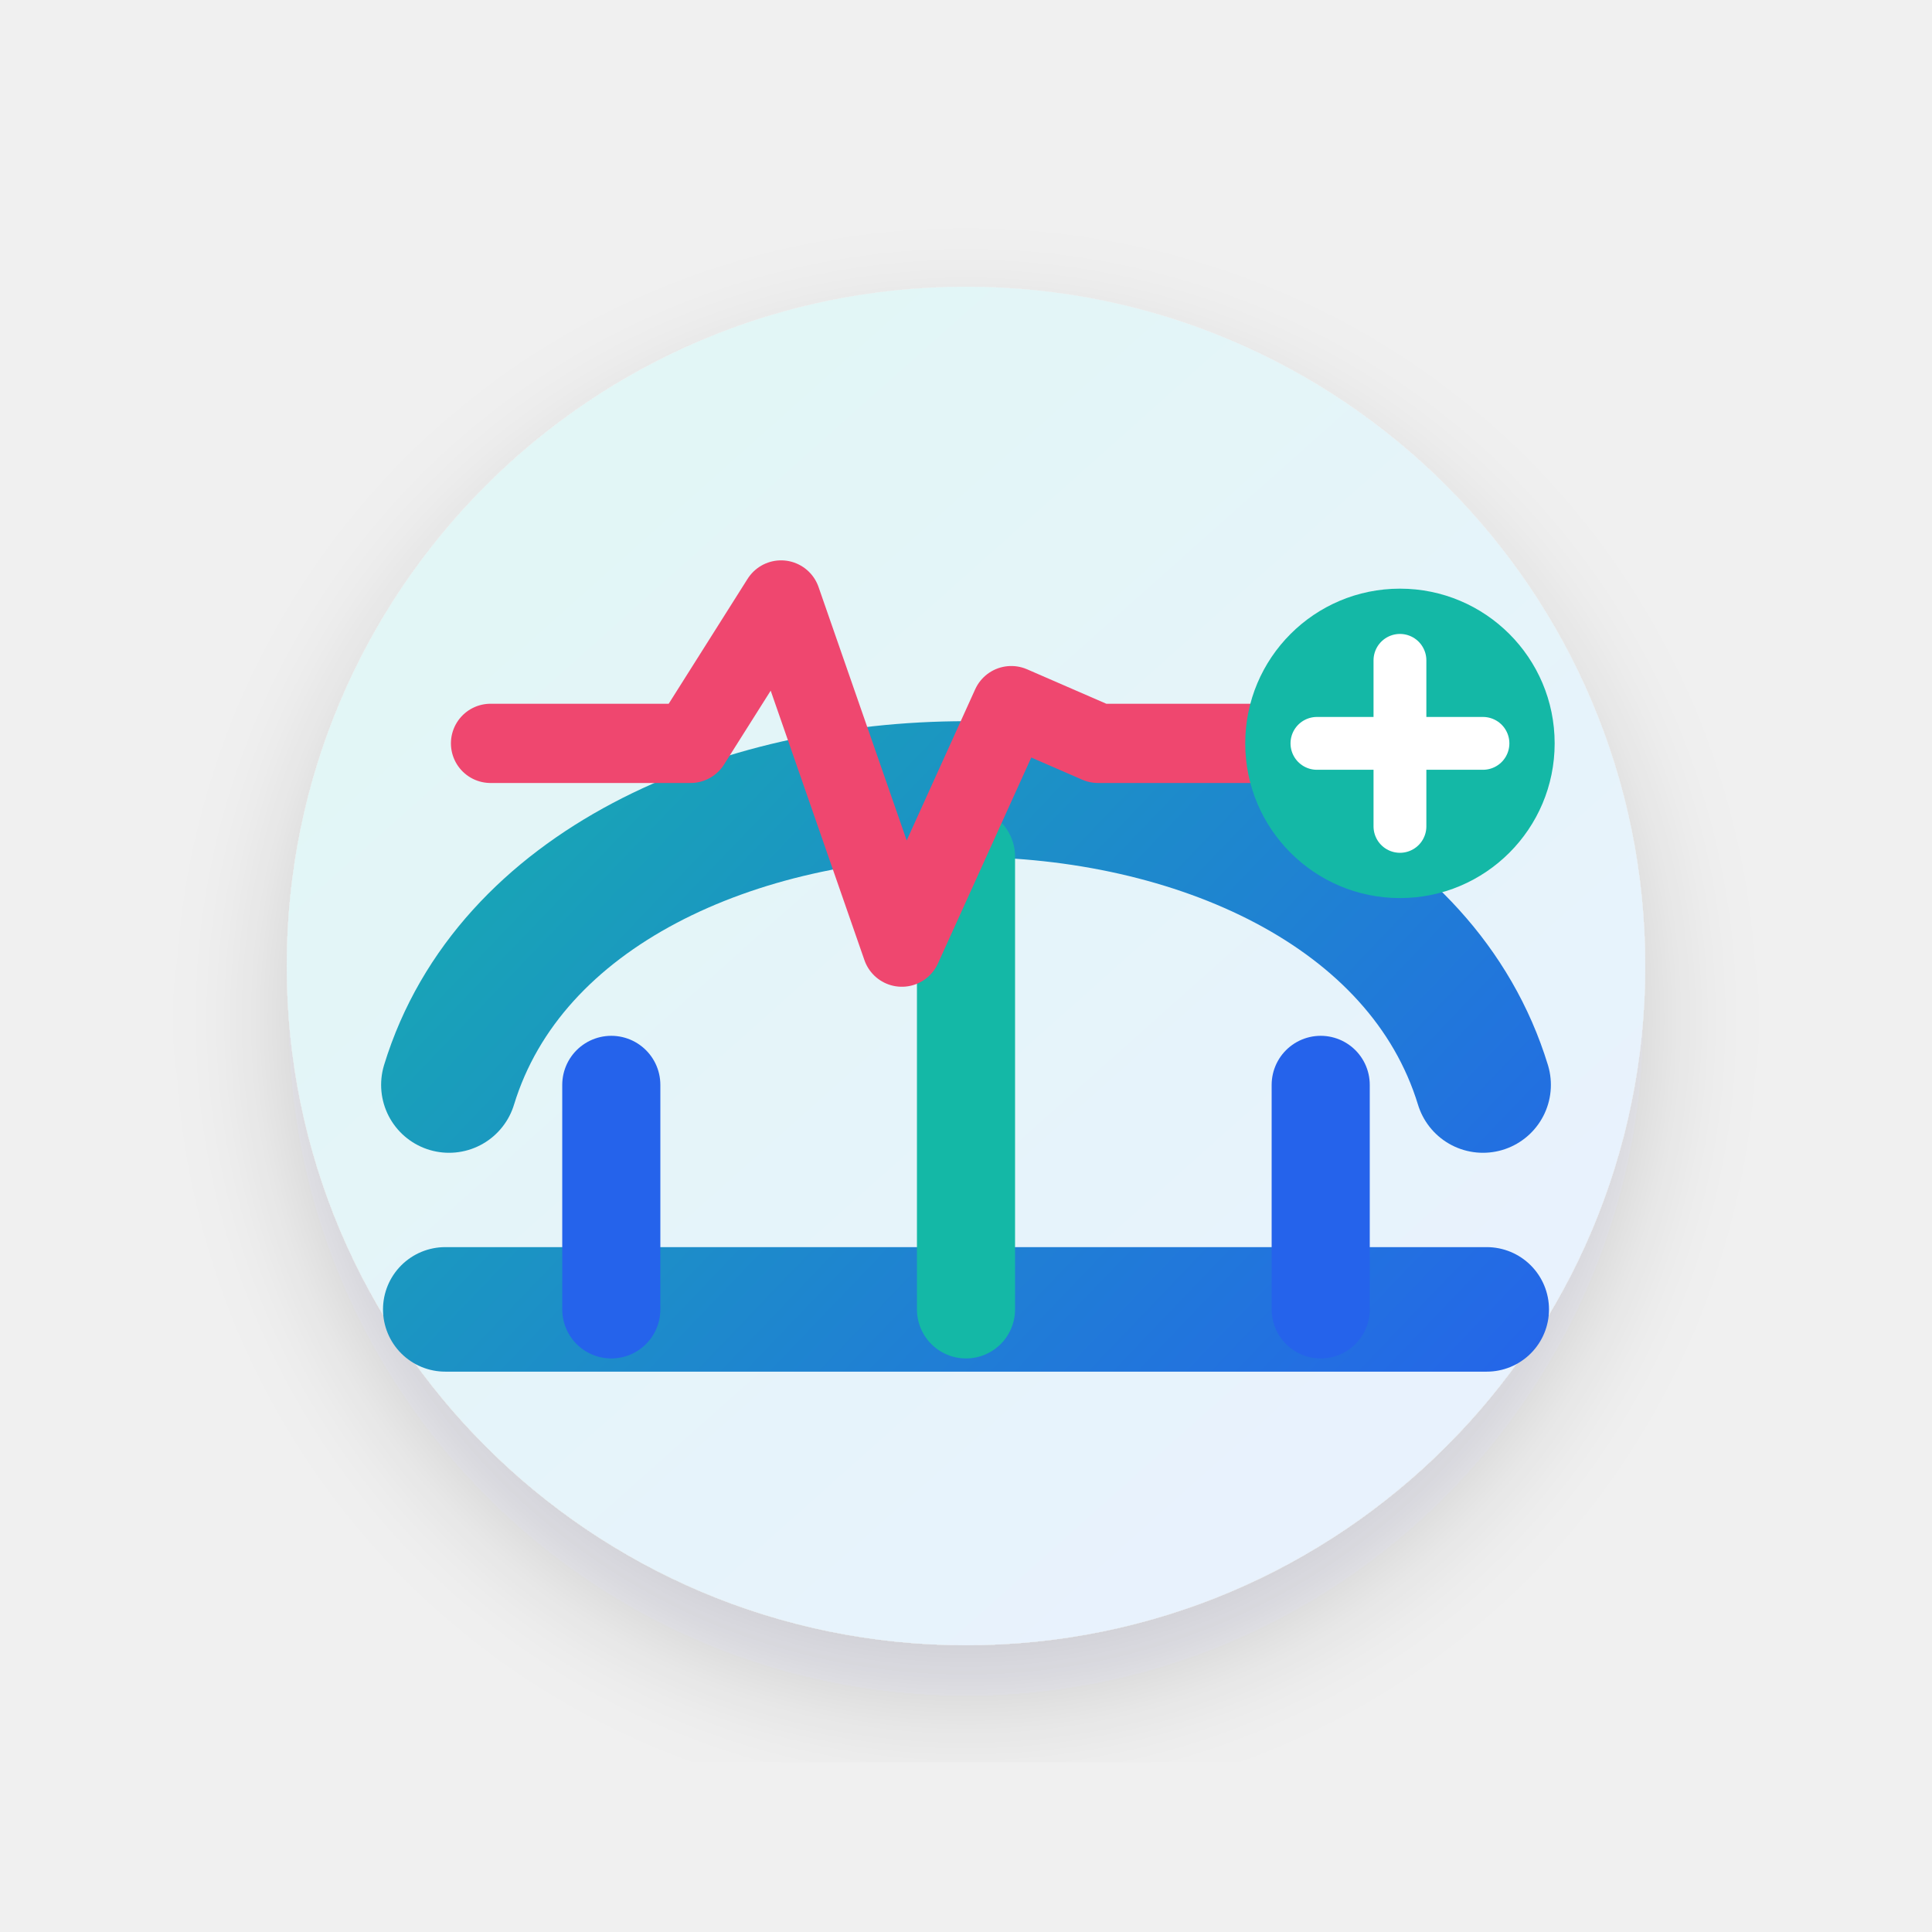
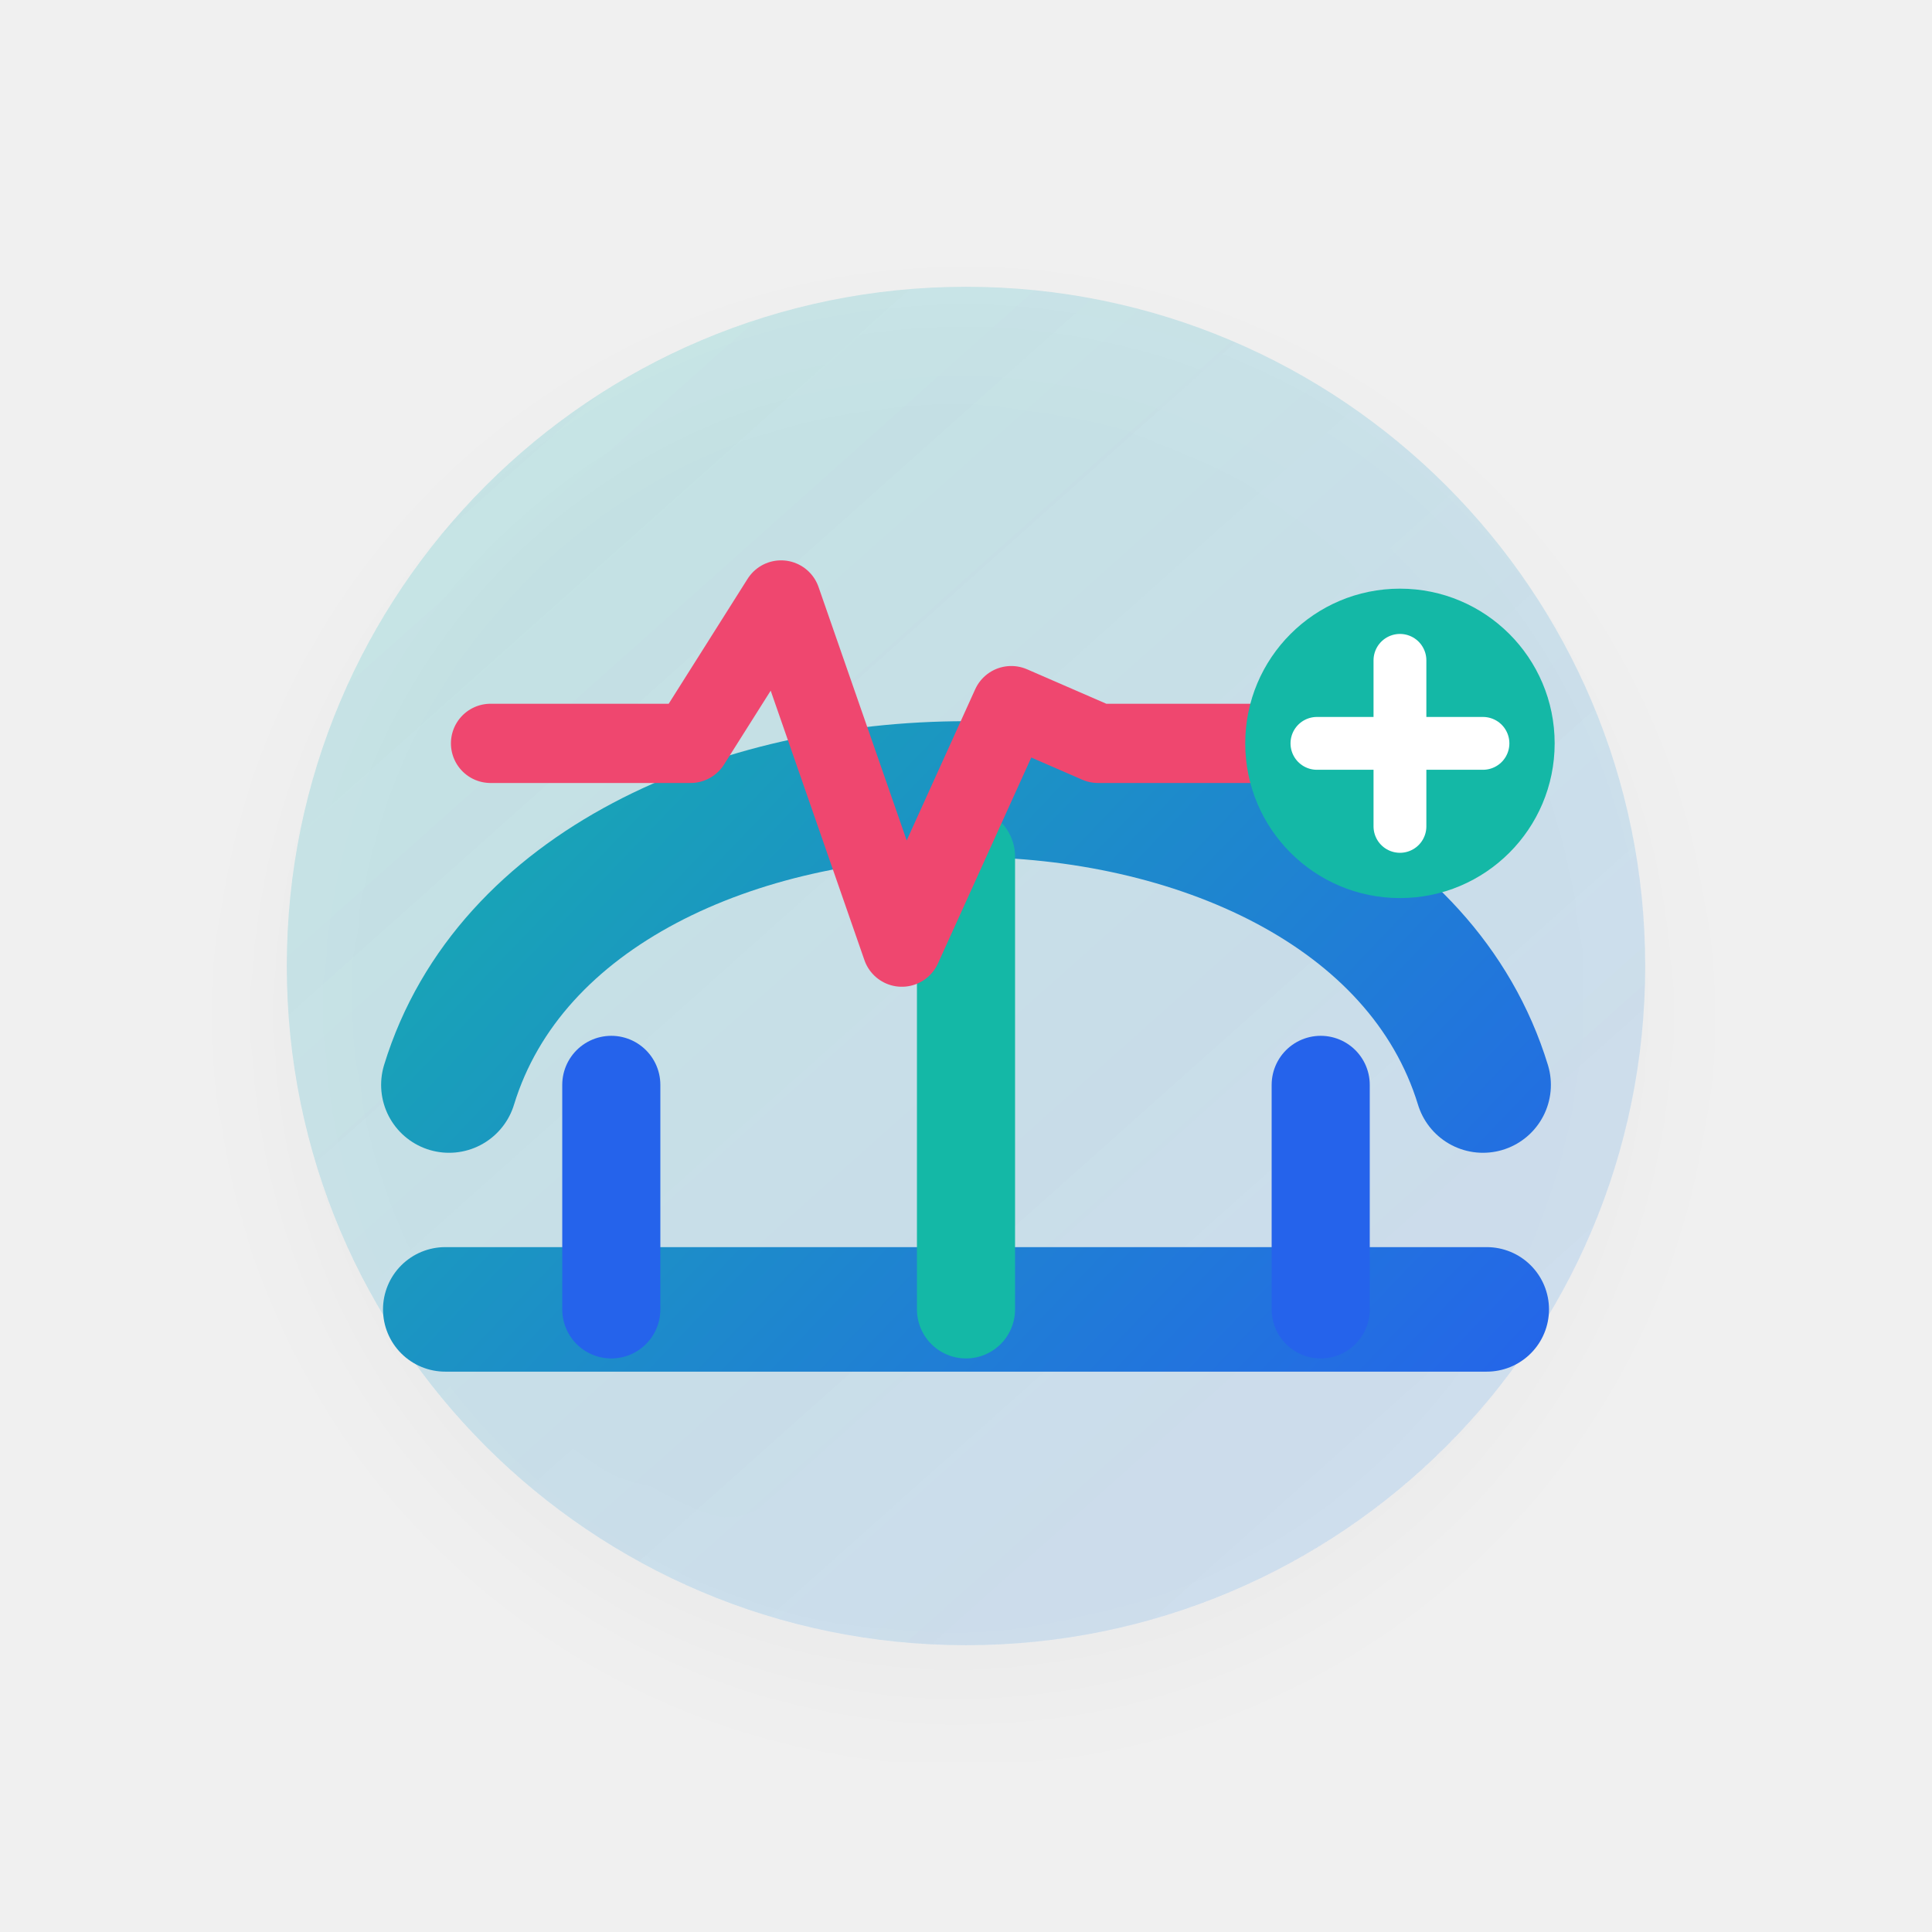
<svg xmlns="http://www.w3.org/2000/svg" width="1024" height="1024" viewBox="0 0 1024 1024" fill="none">
  <defs>
    <linearGradient id="bridgeGradient" x1="224" y1="220" x2="800" y2="772" gradientUnits="userSpaceOnUse">
      <stop stop-color="#14B8A6" />
      <stop offset="1" stop-color="#2563EB" />
    </linearGradient>
    <linearGradient id="softCircle" x1="168" y1="124" x2="860" y2="900" gradientUnits="userSpaceOnUse">
-       <stop stop-color="#E0F7F4" />
-       <stop offset="1" stop-color="#EAF1FF" />
+       <stop stop-color="#14B8A6" stop-opacity="0.18" />
+       <stop offset="1" stop-color="#2563EB" stop-opacity="0.12" />
    </linearGradient>
    <filter id="shadow" x="90" y="90" width="844" height="844" filterUnits="userSpaceOnUse" color-interpolation-filters="sRGB">
      <feDropShadow dx="0" dy="28" stdDeviation="30" flood-color="#0F172A" flood-opacity="0.15" />
    </filter>
  </defs>
  <g filter="url(#shadow)">
    <circle cx="512" cy="512" r="360" fill="url(#softCircle)" />
  </g>
  <path d="M238 575 C302 366 722 366 786 575" stroke="url(#bridgeGradient)" stroke-width="72" stroke-linecap="round" />
  <path d="M236 694 H788" stroke="url(#bridgeGradient)" stroke-width="66" stroke-linecap="round" />
  <path d="M324 575 V694" stroke="#2563EB" stroke-width="52" stroke-linecap="round" />
  <path d="M512 454 V694" stroke="#14B8A6" stroke-width="52" stroke-linecap="round" />
  <path d="M700 575 V694" stroke="#2563EB" stroke-width="52" stroke-linecap="round" />
  <path d="M260 394 H366 L414 318 L478 502 L536 374 L582 394 H742" stroke="#EF476F" stroke-width="42" stroke-linecap="round" stroke-linejoin="round" />
  <circle cx="742" cy="394" r="82" fill="#14B8A6" />
  <path d="M742 350 V438" stroke="white" stroke-width="28" stroke-linecap="round" />
  <path d="M698 394 H786" stroke="white" stroke-width="28" stroke-linecap="round" />
</svg>
